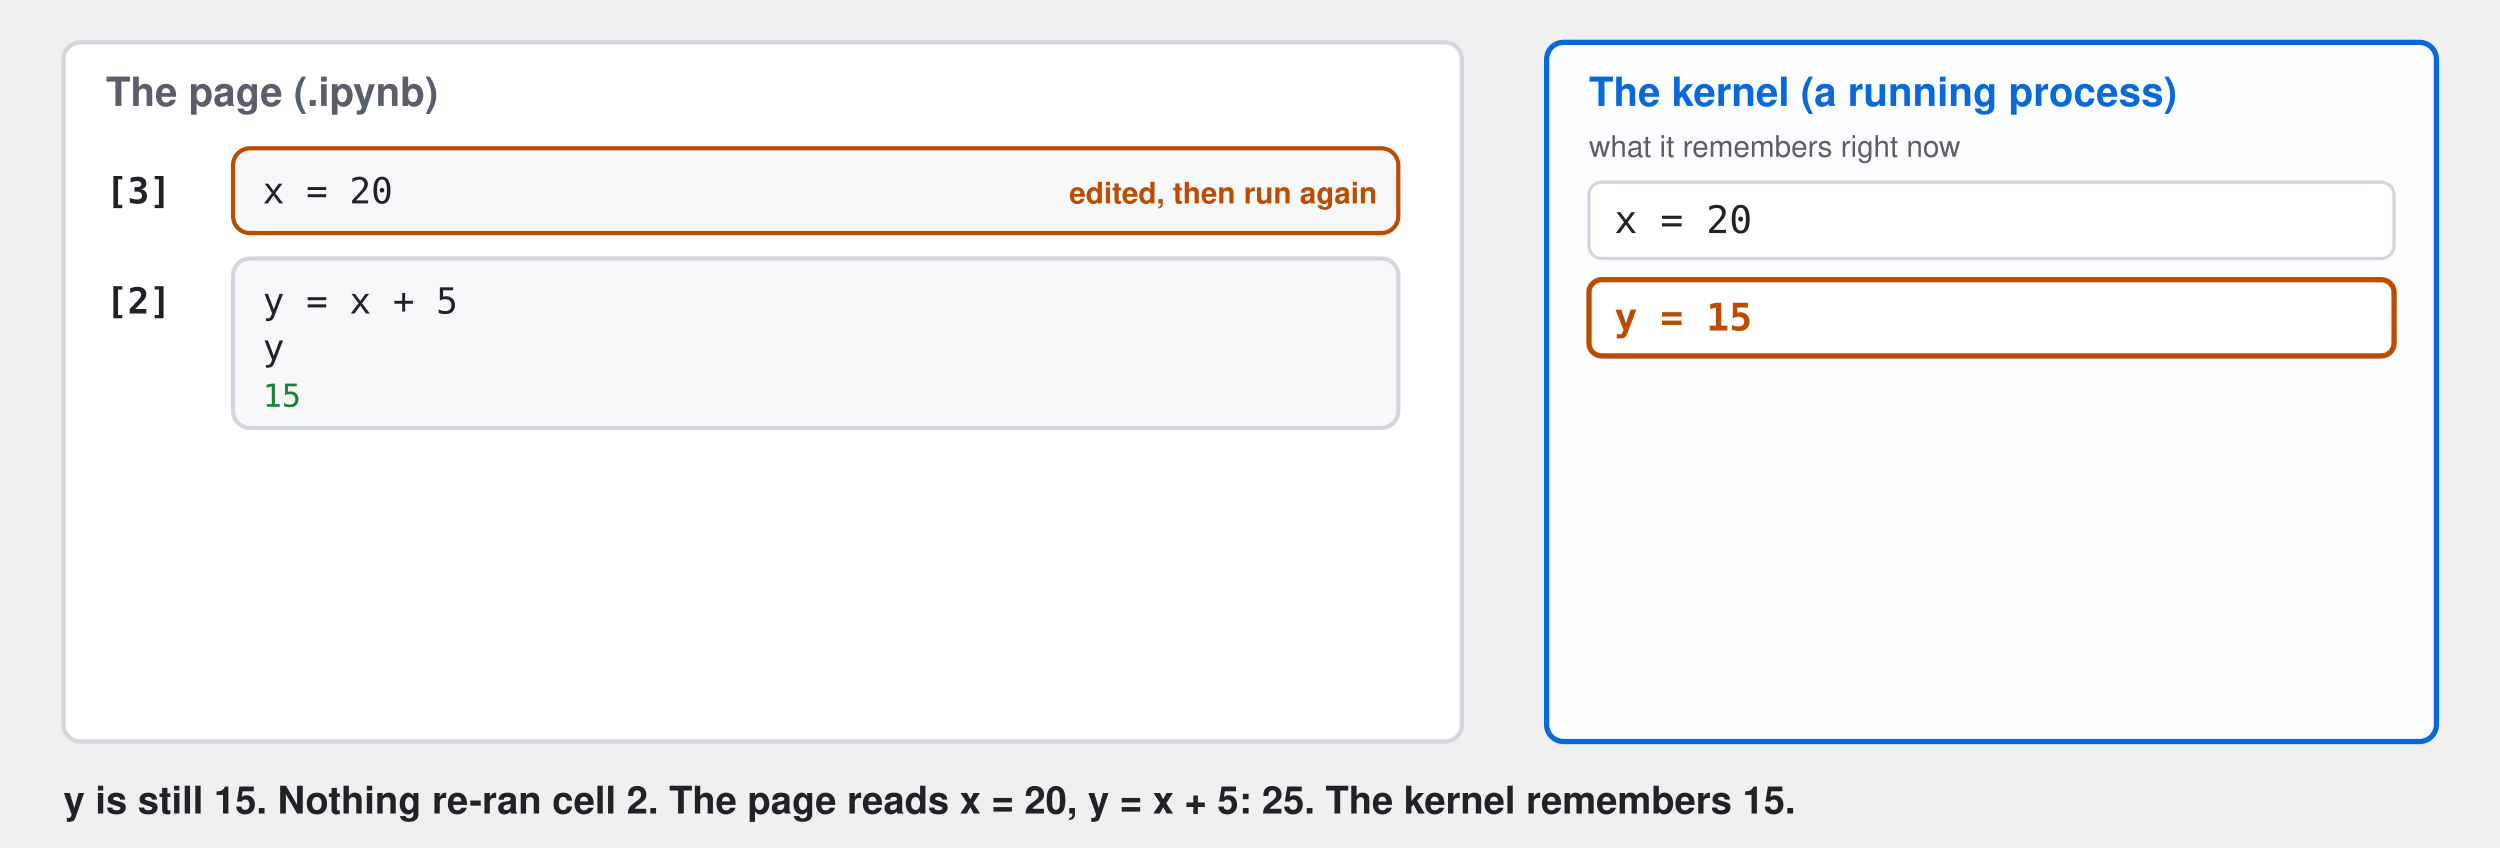
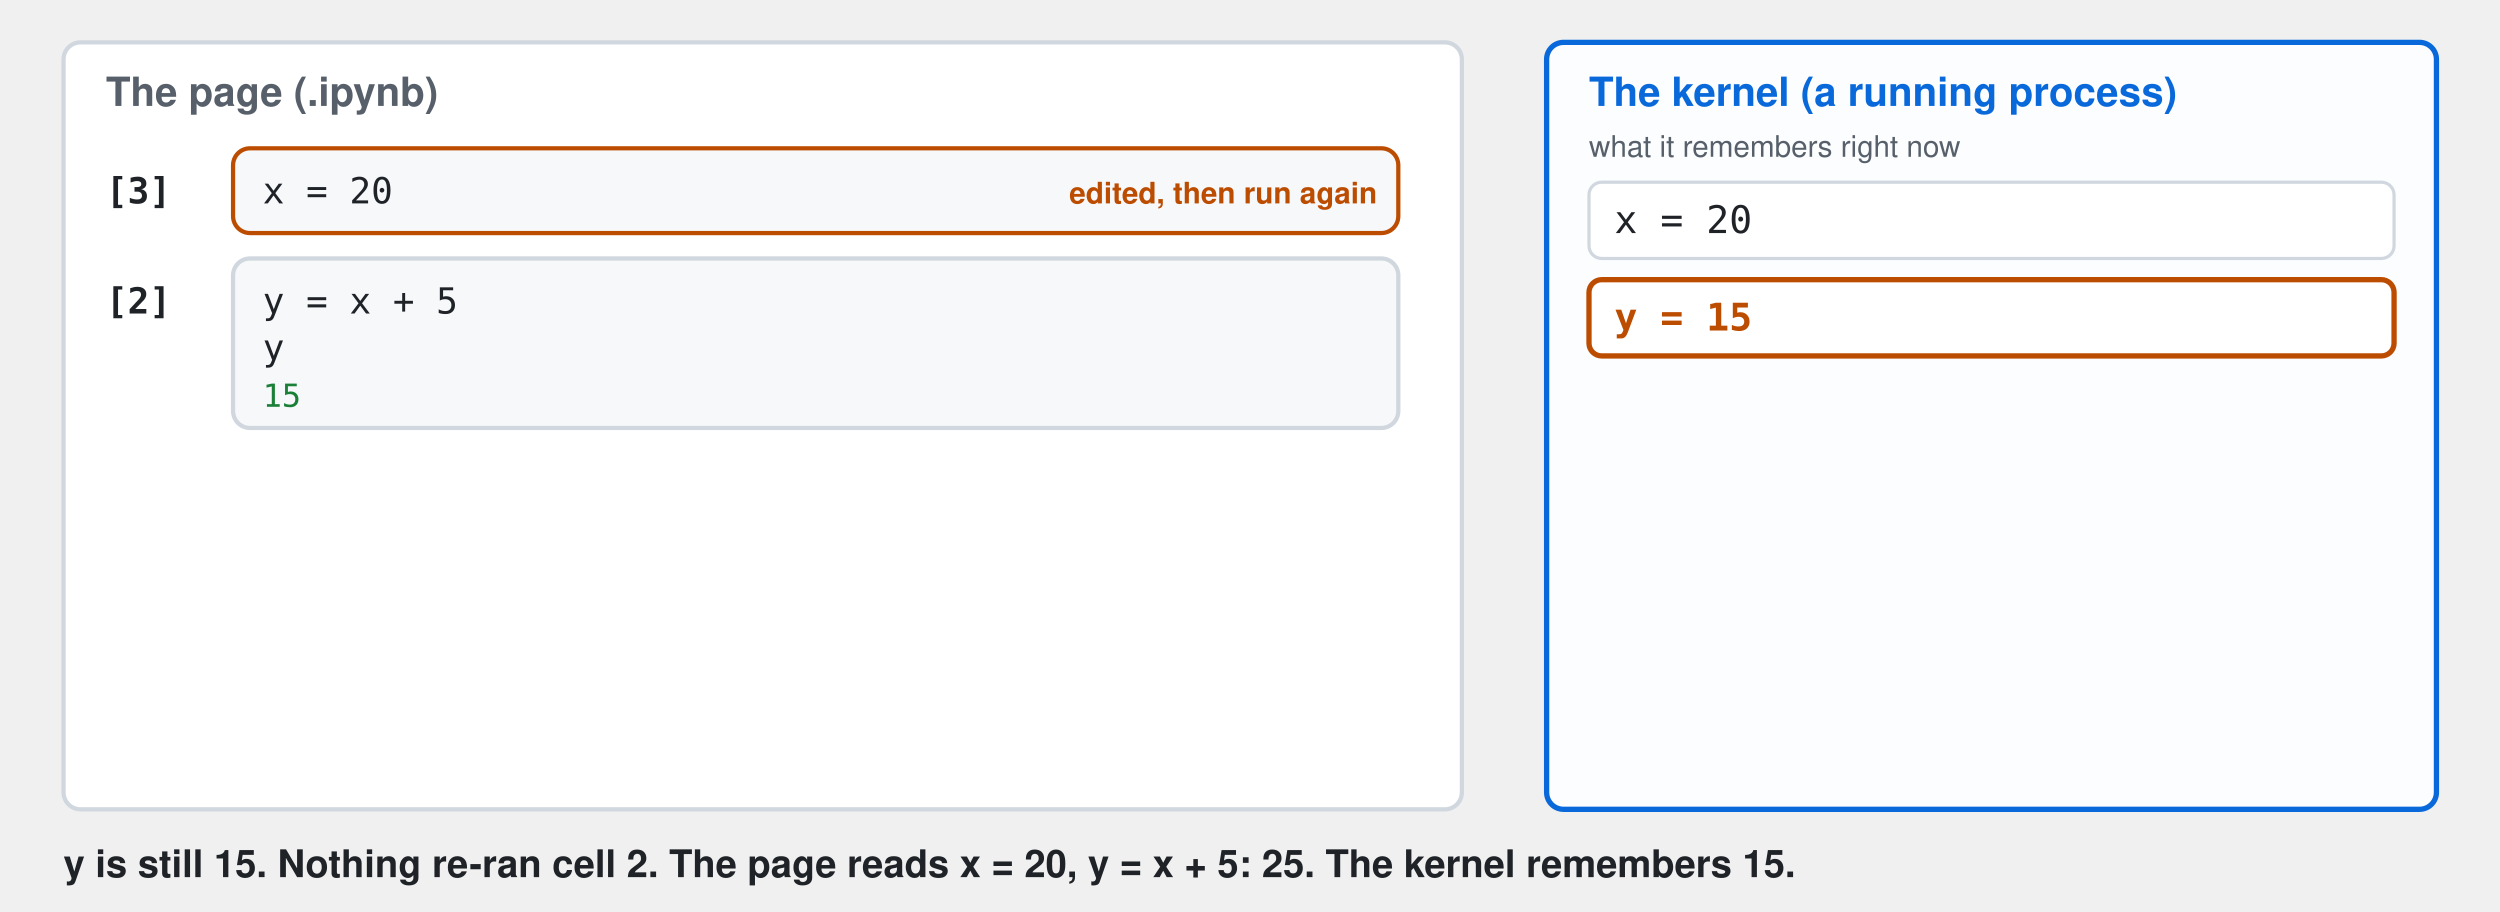
- <svg xmlns="http://www.w3.org/2000/svg" width="1180" height="400" viewBox="0 0 1180 400" font-family="-apple-system, BlinkMacSystemFont, 'Segoe UI', Helvetica, Arial, sans-serif" font-size="20" fill="#1f2328">
+ <svg xmlns="http://www.w3.org/2000/svg" width="1180" height="430" viewBox="0 0 1180 430" font-family="-apple-system, BlinkMacSystemFont, 'Segoe UI', Helvetica, Arial, sans-serif" font-size="20" fill="#1f2328">
  <defs>
    <marker id="ah" viewBox="0 0 10 10" refX="9" refY="5" markerWidth="7" markerHeight="7" orient="auto-start-reverse">
      <path d="M0,0 L10,5 L0,10 z" fill="#57606a" />
    </marker>
  </defs>
-   <rect x="30" y="20" width="660" height="330" rx="8" fill="#fff" stroke="#d0d7de" stroke-width="2" />
+   <rect x="30" y="20" width="660" height="362" rx="8" fill="#fff" stroke="#d0d7de" stroke-width="2" />
  <text x="50" y="50" font-size="19" fill="#57606a" font-weight="700" text-anchor="start">The page (.ipynb)</text>
  <rect x="110" y="70" width="550" height="40" rx="8" fill="#f6f8fa" stroke="#bc4c00" stroke-width="2" />
  <text x="50" y="96" font-family="'SF Mono', Menlo, Consolas, 'DejaVu Sans Mono', monospace" font-size="17" fill="#1f2328" font-weight="700" textLength="30.6" lengthAdjust="spacingAndGlyphs" xml:space="preserve">[3]</text>
  <text x="124" y="96" font-family="'SF Mono', Menlo, Consolas, 'DejaVu Sans Mono', monospace" font-size="17" fill="#1f2328" font-weight="400" textLength="61.2" lengthAdjust="spacingAndGlyphs" xml:space="preserve">x = 20</text>
  <text x="650" y="96" font-size="14" fill="#bc4c00" font-weight="700" text-anchor="end">edited, then run again</text>
  <rect x="110" y="122" width="550" height="80" rx="8" fill="#f6f8fa" stroke="#d0d7de" stroke-width="2" />
  <text x="50" y="148" font-family="'SF Mono', Menlo, Consolas, 'DejaVu Sans Mono', monospace" font-size="17" fill="#1f2328" font-weight="700" textLength="30.6" lengthAdjust="spacingAndGlyphs" xml:space="preserve">[2]</text>
  <text x="124" y="148" font-family="'SF Mono', Menlo, Consolas, 'DejaVu Sans Mono', monospace" font-size="17" fill="#1f2328" font-weight="400" textLength="91.8" lengthAdjust="spacingAndGlyphs" xml:space="preserve">y = x + 5</text>
  <text x="124" y="170" font-family="'SF Mono', Menlo, Consolas, 'DejaVu Sans Mono', monospace" font-size="17" fill="#1f2328" font-weight="400" textLength="10.2" lengthAdjust="spacingAndGlyphs" xml:space="preserve">y</text>
  <text x="124" y="192" font-family="'SF Mono', Menlo, Consolas, 'DejaVu Sans Mono', monospace" font-size="15" fill="#1a7f37" font-weight="400" textLength="18.0" lengthAdjust="spacingAndGlyphs" xml:space="preserve">15</text>
-   <rect x="730" y="20" width="420" height="330" rx="8" fill="#fbfdff" stroke="#0969da" stroke-width="2.5" />
+   <rect x="730" y="20" width="420" height="362" rx="8" fill="#fbfdff" stroke="#0969da" stroke-width="2.5" />
  <text x="750" y="50" font-size="19" fill="#0969da" font-weight="700" text-anchor="start">The kernel (a running process)</text>
  <text x="750" y="74" font-size="14" fill="#57606a" font-weight="400" text-anchor="start">what it remembers right now</text>
  <rect x="750" y="86" width="380" height="36" rx="6" fill="#fff" stroke="#d0d7de" stroke-width="1.5" />
  <text x="762" y="110" font-family="'SF Mono', Menlo, Consolas, 'DejaVu Sans Mono', monospace" font-size="18" fill="#1f2328" font-weight="400" textLength="64.8" lengthAdjust="spacingAndGlyphs" xml:space="preserve">x = 20</text>
  <rect x="750" y="132" width="380" height="36" rx="6" fill="#fff" stroke="#bc4c00" stroke-width="2.5" />
  <text x="762" y="156" font-family="'SF Mono', Menlo, Consolas, 'DejaVu Sans Mono', monospace" font-size="18" fill="#bc4c00" font-weight="700" textLength="64.8" lengthAdjust="spacingAndGlyphs" xml:space="preserve">y = 15</text>
-   <text x="30" y="384" font-size="18" fill="#1f2328" font-weight="700" text-anchor="start">y is still 15. Nothing re-ran cell 2. The page reads x = 20, y = x + 5: 25. The kernel remembers 15.</text>
+   <text x="30" y="414" font-size="18" fill="#1f2328" font-weight="700" text-anchor="start">y is still 15. Nothing re-ran cell 2. The page reads x = 20, y = x + 5: 25. The kernel remembers 15.</text>
</svg>
